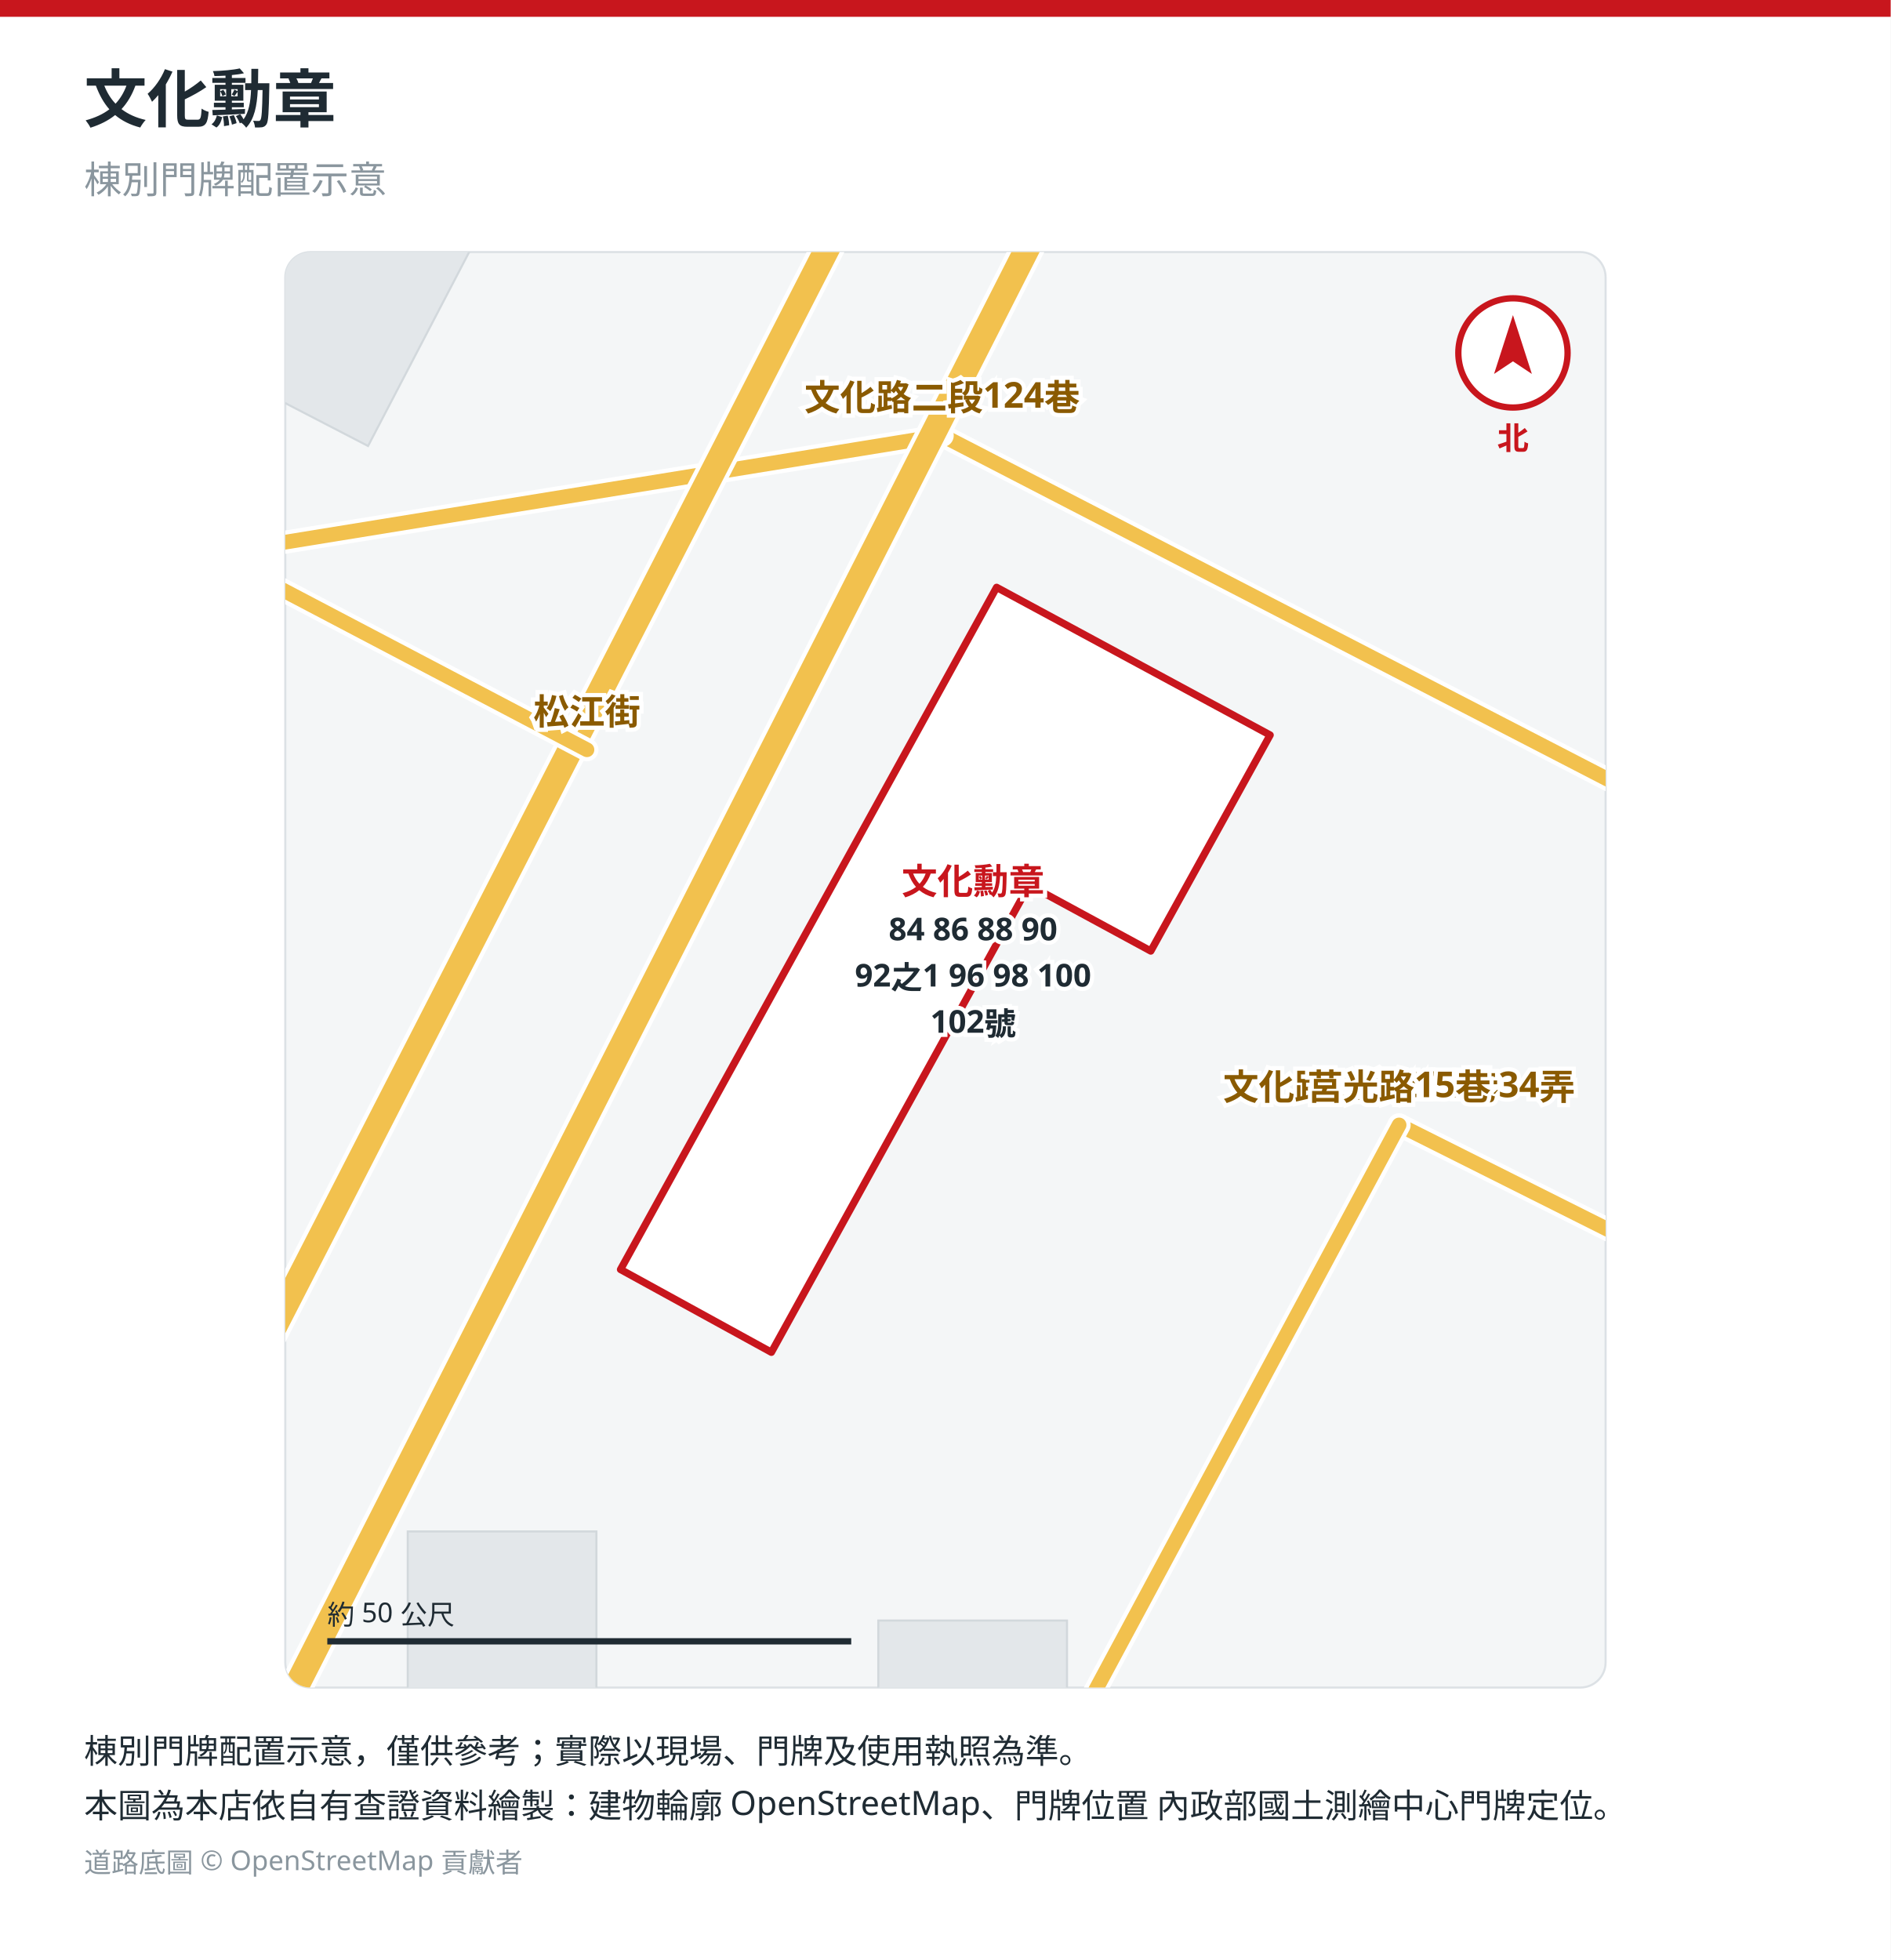
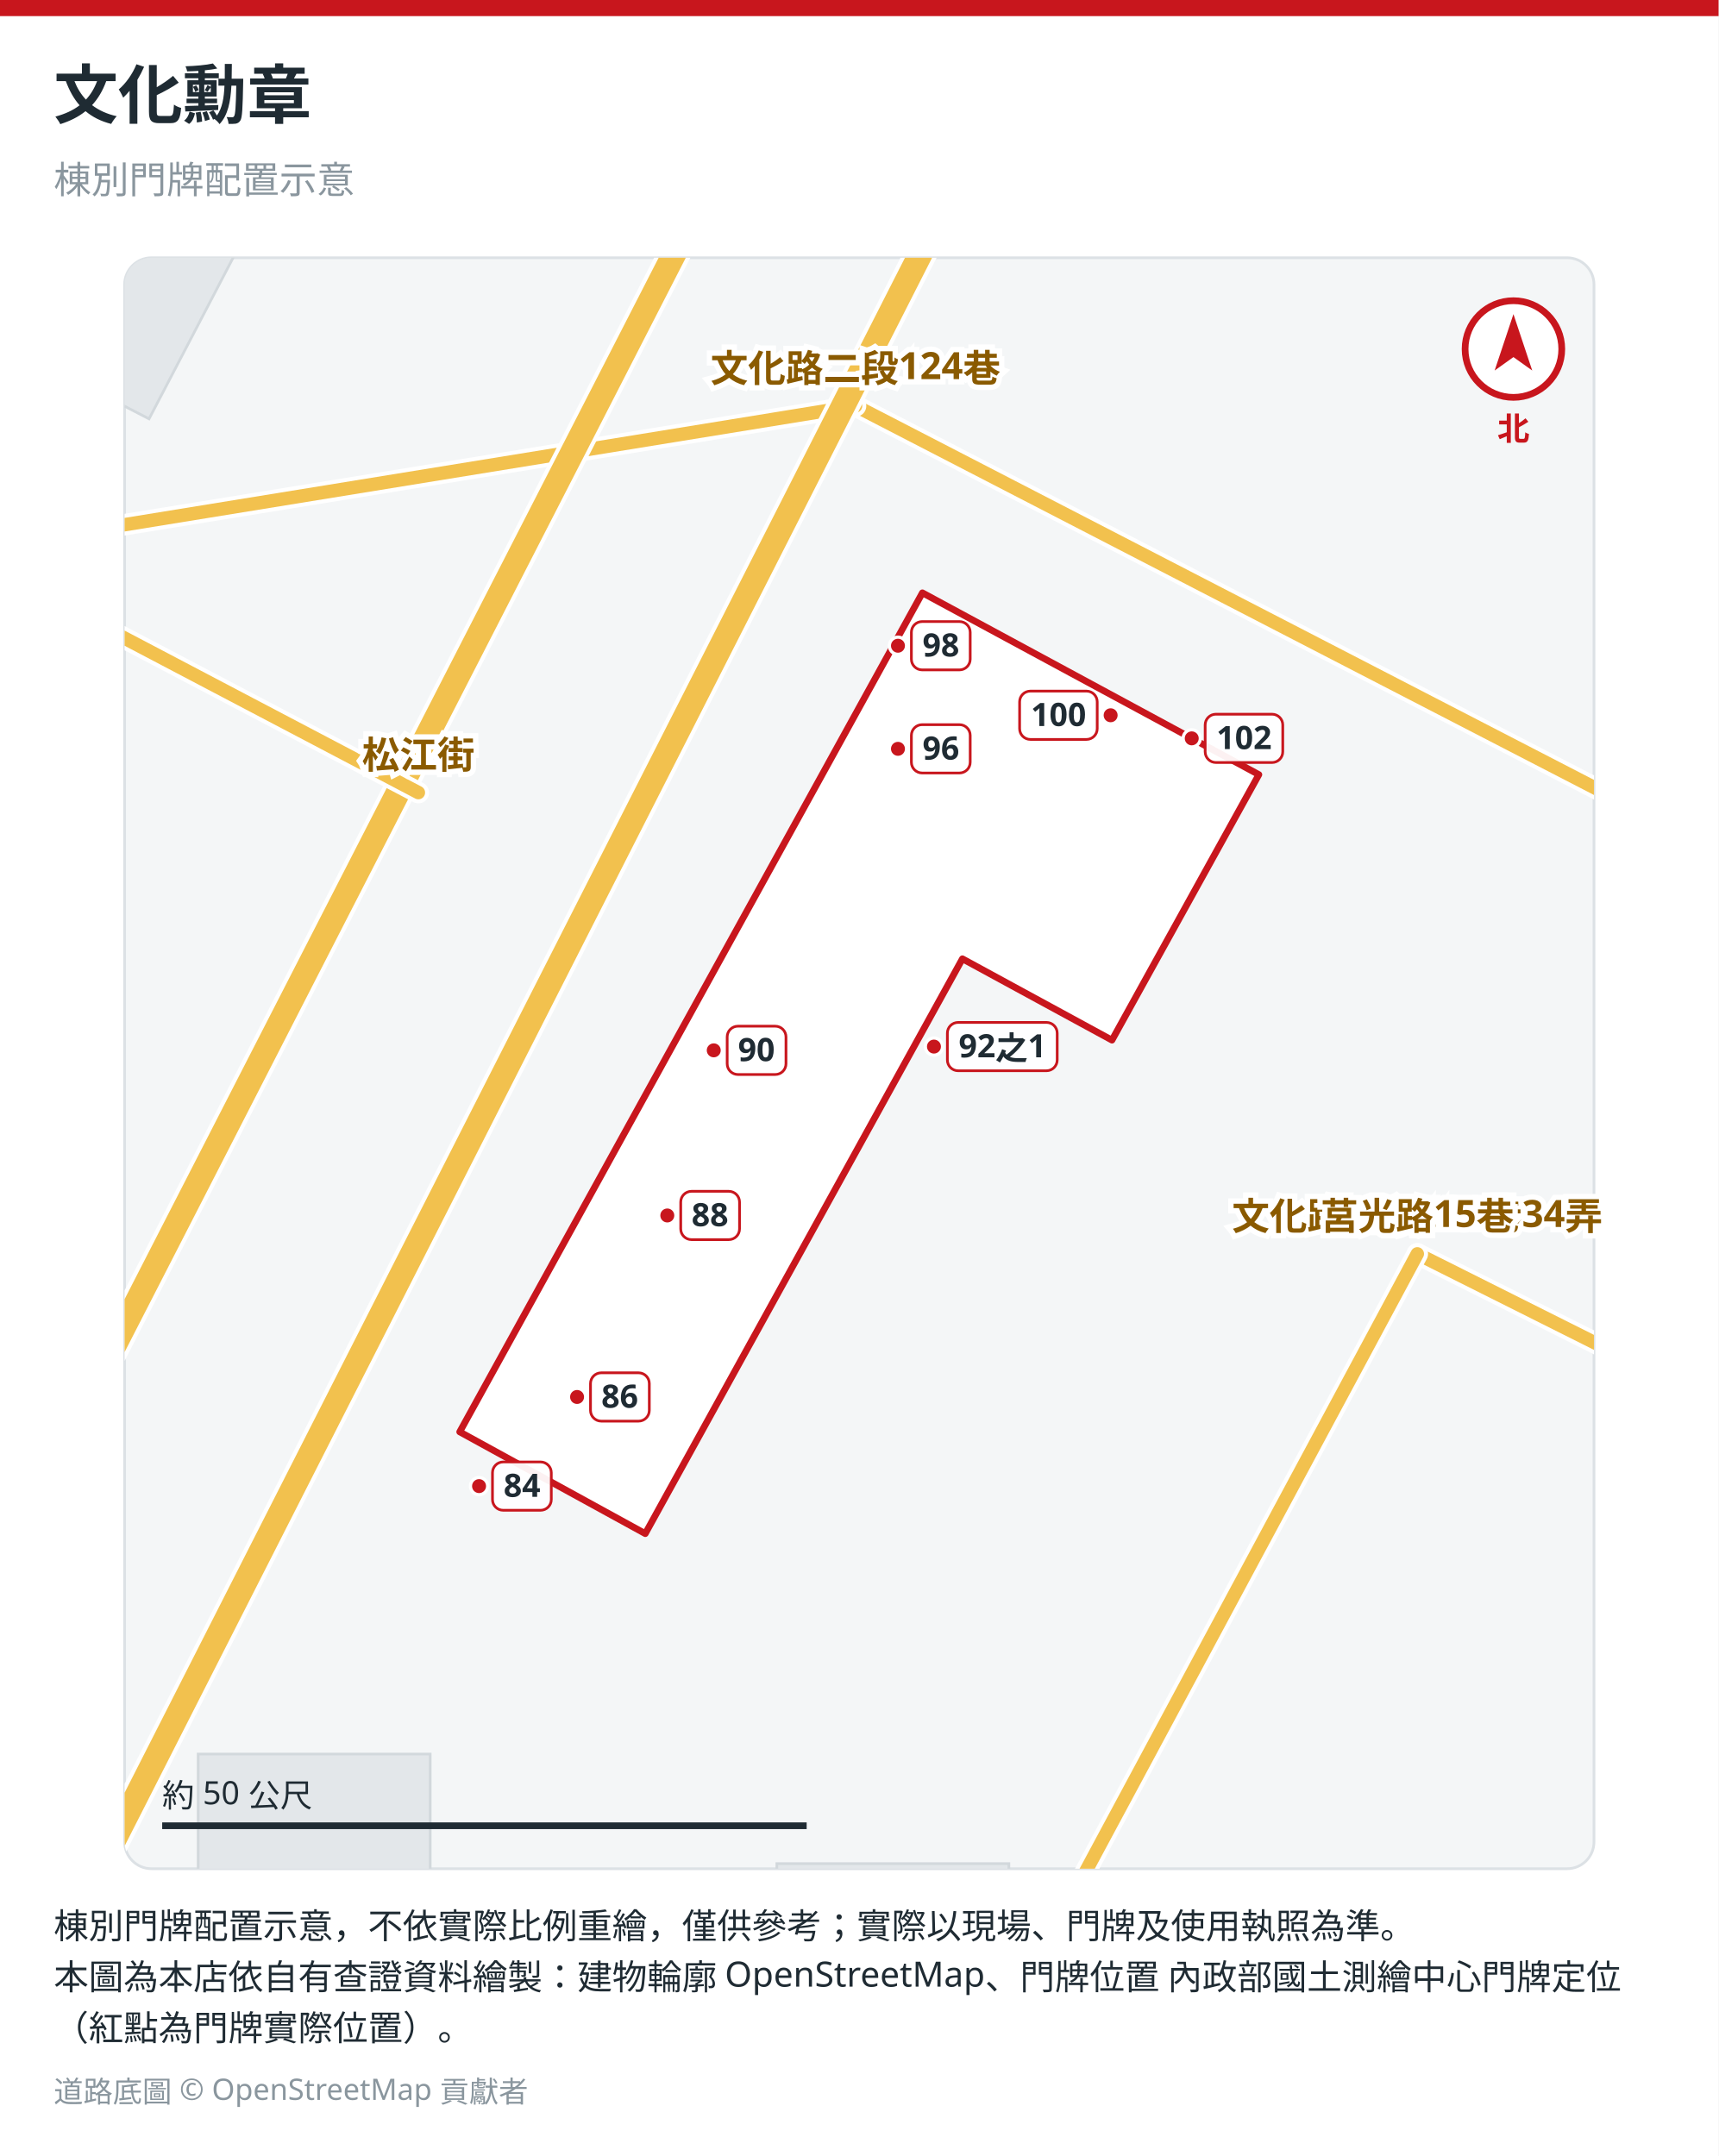
- <svg xmlns="http://www.w3.org/2000/svg" viewBox="0 0 900 933" width="900" height="933" font-family="Noto Sans TC, Microsoft JhengHei, PingFang TC, sans-serif">
+ <svg xmlns="http://www.w3.org/2000/svg" viewBox="0 0 640 803" preserveAspectRatio="xMidYMin meet" style="width:100%;height:auto;max-width:1280px" font-family="Noto Sans TC, Microsoft JhengHei, PingFang TC, sans-serif">
  <rect width="100%" height="100%" fill="#FFFFFF" />
-   <rect width="100%" height="8" fill="#C8161D" />
-   <text x="40" y="58" font-size="30" font-weight="700" fill="#1F2B33">文化勳章</text>
-   <text x="40" y="92" font-size="18" fill="#8A969E">棟別門牌配置示意</text>
+   <rect width="100%" height="6" fill="#C8161D" />
+   <text x="20" y="44" font-size="24" font-weight="700" fill="#1F2B33">文化勳章</text>
+   <text x="20" y="72" font-size="14" fill="#8A969E">棟別門牌配置示意</text>
  <defs>
    <clipPath id="c">
-       <rect x="135.8" y="120.0" width="628.5" height="683.3" rx="12" />
+       <rect x="46.4" y="96.0" width="547.2" height="600.0" rx="10" />
    </clipPath>
  </defs>
-   <rect x="135.8" y="120.0" width="628.5" height="683.3" rx="12" fill="#F4F6F7" stroke="#DCE1E5" />
+   <rect x="46.4" y="96.0" width="547.2" height="600.0" rx="10" fill="#F4F6F7" stroke="#DCE1E5" />
  <g clip-path="url(#c)">
-     <path d="M325.8,15.3 L272.4,117.0 L235.0,97.6 L175.2,212.3 L63.4,154.4 L109.8,66.1 L133.8,78.6 L200.6,-49.1 Z" fill="#E3E7EA" stroke="#D2D8DC" stroke-width="1" />
-     <path d="M451.0,1012.3 L447.5,986.4 L484.9,923.0 L531.3,950.0 L483.4,1032.3 Z" fill="#E3E7EA" stroke="#D2D8DC" stroke-width="1" />
-     <path d="M264.5,919.1 L305.4,846.2 L345.8,868.2 L362.7,838.2 L445.5,884.1 L388.2,986.9 Z" fill="#E3E7EA" stroke="#D2D8DC" stroke-width="1" />
-     <path d="M-121.1,-85.5 L-63.2,-111.9 L-30.3,-40.1 L-88.2,-14.2 Z" fill="#E3E7EA" stroke="#D2D8DC" stroke-width="1" />
-     <path d="M1023.1,105.5 L1068.0,135.0 L965.2,288.1 L920.4,258.7 Z" fill="#E3E7EA" stroke="#D2D8DC" stroke-width="1" />
-     <path d="M959.8,69.1 L1004.6,99.1 L901.9,252.2 L857.0,222.3 Z" fill="#E3E7EA" stroke="#D2D8DC" stroke-width="1" />
-     <path d="M-80.2,565.4 L42.5,631.8 L115.3,497.6 L-7.4,431.7 Z" fill="#E3E7EA" stroke="#D2D8DC" stroke-width="1" />
-     <path d="M418.1,861.2 L507.9,861.2 L507.9,771.4 L418.1,771.4 Z" fill="#E3E7EA" stroke="#D2D8DC" stroke-width="1" />
-     <path d="M194.1,818.8 L283.9,818.8 L283.9,729.0 L194.1,729.0 Z" fill="#E3E7EA" stroke="#D2D8DC" stroke-width="1" />
-     <path d="M797.2,-2563.0 L588.2,-2467.7 L284.9,-2360.5 L127.8,-2258.7 L60.5,-2179.4 L-35.3,-1994.8 L-178.0,-1598.3 L-234.3,-1375.4 L-273.7,-1116.0 L-280.7,-963.9 L-203.4,-294.5 L-148.5,-76.5 L-31.3,132.0 L101.8,263.6" fill="none" stroke="#FFFFFF" stroke-width="11" stroke-linecap="round" stroke-linejoin="round" />
-     <path d="M797.2,-2563.0 L588.2,-2467.7 L284.9,-2360.5 L127.8,-2258.7 L60.5,-2179.4 L-35.3,-1994.8 L-178.0,-1598.3 L-234.3,-1375.4 L-273.7,-1116.0 L-280.7,-963.9 L-203.4,-294.5 L-148.5,-76.5 L-31.3,132.0 L101.8,263.6" fill="none" stroke="#F2C14E" stroke-width="7" stroke-linecap="round" stroke-linejoin="round" />
-     <path d="M39.0,207.3 L-411.9,1018.8" fill="none" stroke="#FFFFFF" stroke-width="11" stroke-linecap="round" stroke-linejoin="round" />
-     <path d="M39.0,207.3 L-411.9,1018.8" fill="none" stroke="#F2C14E" stroke-width="7" stroke-linecap="round" stroke-linejoin="round" />
-     <path d="M413.6,-622.2 L402.1,-574.8 L164.7,-102.0 L93.9,0.8 L-31.3,132.0" fill="none" stroke="#FFFFFF" stroke-width="11" stroke-linecap="round" stroke-linejoin="round" />
-     <path d="M413.6,-622.2 L402.1,-574.8 L164.7,-102.0 L93.9,0.8 L-31.3,132.0" fill="none" stroke="#F2C14E" stroke-width="7" stroke-linecap="round" stroke-linejoin="round" />
-     <path d="M-102.2,5.8 L-821.4,376.9" fill="none" stroke="#FFFFFF" stroke-width="11" stroke-linecap="round" stroke-linejoin="round" />
-     <path d="M-102.2,5.8 L-821.4,376.9" fill="none" stroke="#F2C14E" stroke-width="7" stroke-linecap="round" stroke-linejoin="round" />
-     <path d="M-315.6,1681.7 L107.8,868.2" fill="none" stroke="#FFFFFF" stroke-width="16" stroke-linecap="round" stroke-linejoin="round" />
-     <path d="M-315.6,1681.7 L107.8,868.2" fill="none" stroke="#F2C14E" stroke-width="12" stroke-linecap="round" stroke-linejoin="round" />
-     <path d="M1424.6,711.6 L448.5,207.3" fill="none" stroke="#FFFFFF" stroke-width="11" stroke-linecap="round" stroke-linejoin="round" />
-     <path d="M1424.6,711.6 L448.5,207.3" fill="none" stroke="#F2C14E" stroke-width="7" stroke-linecap="round" stroke-linejoin="round" />
-     <path d="M2535.4,1442.3 L2063.6,1457.2 L1563.3,1445.3 L1018.6,1342.5 L707.9,1199.9 L107.8,868.2" fill="none" stroke="#FFFFFF" stroke-width="11" stroke-linecap="round" stroke-linejoin="round" />
-     <path d="M2535.4,1442.3 L2063.6,1457.2 L1563.3,1445.3 L1018.6,1342.5 L707.9,1199.9 L107.8,868.2" fill="none" stroke="#F2C14E" stroke-width="7" stroke-linecap="round" stroke-linejoin="round" />
-     <path d="M101.8,263.6 L448.5,207.3" fill="none" stroke="#FFFFFF" stroke-width="11" stroke-linecap="round" stroke-linejoin="round" />
-     <path d="M101.8,263.6 L448.5,207.3" fill="none" stroke="#F2C14E" stroke-width="7" stroke-linecap="round" stroke-linejoin="round" />
-     <path d="M137.3,1583.4 L204.1,1371.9 L398.1,1034.3" fill="none" stroke="#FFFFFF" stroke-width="11" stroke-linecap="round" stroke-linejoin="round" />
-     <path d="M137.3,1583.4 L204.1,1371.9 L398.1,1034.3" fill="none" stroke="#F2C14E" stroke-width="7" stroke-linecap="round" stroke-linejoin="round" />
-     <path d="M981.2,691.6 L707.9,1199.9" fill="none" stroke="#FFFFFF" stroke-width="11" stroke-linecap="round" stroke-linejoin="round" />
-     <path d="M981.2,691.6 L707.9,1199.9" fill="none" stroke="#F2C14E" stroke-width="7" stroke-linecap="round" stroke-linejoin="round" />
-     <path d="M666.0,535.5 L1130.8,768.4 L1213.1,605.3" fill="none" stroke="#FFFFFF" stroke-width="11" stroke-linecap="round" stroke-linejoin="round" />
-     <path d="M666.0,535.5 L1130.8,768.4 L1213.1,605.3" fill="none" stroke="#F2C14E" stroke-width="7" stroke-linecap="round" stroke-linejoin="round" />
-     <path d="M752.8,-581.8 L29.0,829.8" fill="none" stroke="#FFFFFF" stroke-width="16" stroke-linecap="round" stroke-linejoin="round" />
-     <path d="M752.8,-581.8 L29.0,829.8" fill="none" stroke="#F2C14E" stroke-width="12" stroke-linecap="round" stroke-linejoin="round" />
-     <path d="M398.1,1034.3 L666.0,535.5" fill="none" stroke="#FFFFFF" stroke-width="11" stroke-linecap="round" stroke-linejoin="round" />
-     <path d="M398.1,1034.3 L666.0,535.5" fill="none" stroke="#F2C14E" stroke-width="7" stroke-linecap="round" stroke-linejoin="round" />
-     <path d="M101.8,263.6 L279.4,356.9" fill="none" stroke="#FFFFFF" stroke-width="11" stroke-linecap="round" stroke-linejoin="round" />
-     <path d="M101.8,263.6 L279.4,356.9" fill="none" stroke="#F2C14E" stroke-width="7" stroke-linecap="round" stroke-linejoin="round" />
-     <path d="M29.0,829.8 L-275.2,1425.8" fill="none" stroke="#FFFFFF" stroke-width="16" stroke-linecap="round" stroke-linejoin="round" />
-     <path d="M29.0,829.8 L-275.2,1425.8" fill="none" stroke="#F2C14E" stroke-width="12" stroke-linecap="round" stroke-linejoin="round" />
-     <path d="M107.8,868.2 L29.0,829.8" fill="none" stroke="#FFFFFF" stroke-width="11" stroke-linecap="round" stroke-linejoin="round" />
-     <path d="M107.8,868.2 L29.0,829.8" fill="none" stroke="#F2C14E" stroke-width="7" stroke-linecap="round" stroke-linejoin="round" />
-     <path d="M107.8,868.2 L824.6,-541.9" fill="none" stroke="#FFFFFF" stroke-width="16" stroke-linecap="round" stroke-linejoin="round" />
-     <path d="M107.8,868.2 L824.6,-541.9" fill="none" stroke="#F2C14E" stroke-width="12" stroke-linecap="round" stroke-linejoin="round" />
-     <path d="M474.4,279.6 L604.6,349.9 L547.8,452.7 L489.9,421.3 L367.2,643.7 L295.4,604.3 Z" fill="#FFFFFF" stroke="#C8161D" stroke-width="3.5" stroke-linejoin="round" />
+     <path d="M200.5,-33.6 L149.1,64.3 L113.1,45.6 L55.5,156.0 L-52.0,100.3 L-7.4,15.4 L15.7,27.4 L80.0,-95.5 Z" fill="#E3E7EA" stroke="#D2D8DC" stroke-width="1" />
+     <path d="M321.0,925.9 L317.6,901.0 L353.6,840.0 L398.2,865.9 L352.2,945.1 Z" fill="#E3E7EA" stroke="#D2D8DC" stroke-width="1" />
+     <path d="M141.4,836.2 L180.8,766.1 L219.7,787.2 L236.0,758.4 L315.7,802.6 L260.5,901.4 Z" fill="#E3E7EA" stroke="#D2D8DC" stroke-width="1" />
+     <path d="M-229.6,-130.6 L-173.9,-156.0 L-142.2,-86.9 L-197.9,-61.9 Z" fill="#E3E7EA" stroke="#D2D8DC" stroke-width="1" />
+     <path d="M871.5,53.3 L914.7,81.6 L815.8,229.0 L772.6,200.6 Z" fill="#E3E7EA" stroke="#D2D8DC" stroke-width="1" />
+     <path d="M810.6,18.2 L853.8,47.0 L754.9,194.4 L711.7,165.6 Z" fill="#E3E7EA" stroke="#D2D8DC" stroke-width="1" />
+     <path d="M-190.2,495.8 L-72.2,559.7 L-2.1,430.6 L-120.2,367.2 Z" fill="#E3E7EA" stroke="#D2D8DC" stroke-width="1" />
+     <path d="M289.3,780.5 L375.7,780.5 L375.7,694.1 L289.3,694.1 Z" fill="#E3E7EA" stroke="#D2D8DC" stroke-width="1" />
+     <path d="M73.8,739.7 L160.2,739.7 L160.2,653.3 L73.8,653.3 Z" fill="#E3E7EA" stroke="#D2D8DC" stroke-width="1" />
+     <path d="M654.1,-2514.7 L453.0,-2423.0 L161.1,-2319.8 L9.9,-2221.9 L-54.9,-2145.6 L-147.0,-1968.0 L-284.3,-1586.4 L-338.6,-1371.8 L-376.5,-1122.2 L-383.2,-975.8 L-308.8,-331.7 L-256.0,-121.9 L-143.2,78.7 L-15.0,205.4" fill="none" stroke="#FFFFFF" stroke-width="8" stroke-linecap="round" stroke-linejoin="round" />
+     <path d="M654.1,-2514.7 L453.0,-2423.0 L161.1,-2319.8 L9.9,-2221.9 L-54.9,-2145.6 L-147.0,-1968.0 L-284.3,-1586.4 L-338.6,-1371.8 L-376.5,-1122.2 L-383.2,-975.8 L-308.8,-331.7 L-256.0,-121.9 L-143.2,78.7 L-15.0,205.4" fill="none" stroke="#F2C14E" stroke-width="5" stroke-linecap="round" stroke-linejoin="round" />
+     <path d="M-75.5,151.2 L-509.4,932.2" fill="none" stroke="#FFFFFF" stroke-width="8" stroke-linecap="round" stroke-linejoin="round" />
+     <path d="M-75.5,151.2 L-509.4,932.2" fill="none" stroke="#F2C14E" stroke-width="5" stroke-linecap="round" stroke-linejoin="round" />
+     <path d="M285.0,-647.0 L273.9,-601.4 L45.4,-146.4 L-22.7,-47.5 L-143.2,78.7" fill="none" stroke="#FFFFFF" stroke-width="8" stroke-linecap="round" stroke-linejoin="round" />
+     <path d="M285.0,-647.0 L273.9,-601.4 L45.4,-146.4 L-22.7,-47.5 L-143.2,78.7" fill="none" stroke="#F2C14E" stroke-width="5" stroke-linecap="round" stroke-linejoin="round" />
+     <path d="M-211.4,-42.7 L-903.5,314.4" fill="none" stroke="#FFFFFF" stroke-width="8" stroke-linecap="round" stroke-linejoin="round" />
+     <path d="M-211.4,-42.7 L-903.5,314.4" fill="none" stroke="#F2C14E" stroke-width="5" stroke-linecap="round" stroke-linejoin="round" />
+     <path d="M-416.8,1570.1 L-9.3,787.2" fill="none" stroke="#FFFFFF" stroke-width="12" stroke-linecap="round" stroke-linejoin="round" />
+     <path d="M-416.8,1570.1 L-9.3,787.2" fill="none" stroke="#F2C14E" stroke-width="9" stroke-linecap="round" stroke-linejoin="round" />
+     <path d="M1257.9,636.5 L318.6,151.2" fill="none" stroke="#FFFFFF" stroke-width="8" stroke-linecap="round" stroke-linejoin="round" />
+     <path d="M1257.9,636.5 L318.6,151.2" fill="none" stroke="#F2C14E" stroke-width="5" stroke-linecap="round" stroke-linejoin="round" />
+     <path d="M2326.9,1339.7 L1872.8,1354.1 L1391.4,1342.6 L867.2,1243.7 L568.2,1106.4 L-9.3,787.2" fill="none" stroke="#FFFFFF" stroke-width="8" stroke-linecap="round" stroke-linejoin="round" />
+     <path d="M2326.9,1339.7 L1872.8,1354.1 L1391.4,1342.6 L867.2,1243.7 L568.2,1106.4 L-9.3,787.2" fill="none" stroke="#F2C14E" stroke-width="5" stroke-linecap="round" stroke-linejoin="round" />
+     <path d="M-15.0,205.4 L318.6,151.2" fill="none" stroke="#FFFFFF" stroke-width="8" stroke-linecap="round" stroke-linejoin="round" />
+     <path d="M-15.0,205.4 L318.6,151.2" fill="none" stroke="#F2C14E" stroke-width="5" stroke-linecap="round" stroke-linejoin="round" />
+     <path d="M19.0,1475.5 L83.4,1272.0 L270.1,947.0" fill="none" stroke="#FFFFFF" stroke-width="8" stroke-linecap="round" stroke-linejoin="round" />
+     <path d="M19.0,1475.5 L83.4,1272.0 L270.1,947.0" fill="none" stroke="#F2C14E" stroke-width="5" stroke-linecap="round" stroke-linejoin="round" />
+     <path d="M831.2,617.3 L568.2,1106.4" fill="none" stroke="#FFFFFF" stroke-width="8" stroke-linecap="round" stroke-linejoin="round" />
+     <path d="M831.2,617.3 L568.2,1106.4" fill="none" stroke="#F2C14E" stroke-width="5" stroke-linecap="round" stroke-linejoin="round" />
+     <path d="M527.8,467.0 L975.2,691.2 L1054.4,534.2" fill="none" stroke="#FFFFFF" stroke-width="8" stroke-linecap="round" stroke-linejoin="round" />
+     <path d="M527.8,467.0 L975.2,691.2 L1054.4,534.2" fill="none" stroke="#F2C14E" stroke-width="5" stroke-linecap="round" stroke-linejoin="round" />
+     <path d="M611.4,-608.2 L-85.1,750.2" fill="none" stroke="#FFFFFF" stroke-width="12" stroke-linecap="round" stroke-linejoin="round" />
+     <path d="M611.4,-608.2 L-85.1,750.2" fill="none" stroke="#F2C14E" stroke-width="9" stroke-linecap="round" stroke-linejoin="round" />
+     <path d="M270.1,947.0 L527.8,467.0" fill="none" stroke="#FFFFFF" stroke-width="8" stroke-linecap="round" stroke-linejoin="round" />
+     <path d="M270.1,947.0 L527.8,467.0" fill="none" stroke="#F2C14E" stroke-width="5" stroke-linecap="round" stroke-linejoin="round" />
+     <path d="M-15.0,205.4 L155.8,295.2" fill="none" stroke="#FFFFFF" stroke-width="8" stroke-linecap="round" stroke-linejoin="round" />
+     <path d="M-15.0,205.4 L155.8,295.2" fill="none" stroke="#F2C14E" stroke-width="5" stroke-linecap="round" stroke-linejoin="round" />
+     <path d="M-85.1,750.2 L-377.9,1323.8" fill="none" stroke="#FFFFFF" stroke-width="12" stroke-linecap="round" stroke-linejoin="round" />
+     <path d="M-85.1,750.2 L-377.9,1323.8" fill="none" stroke="#F2C14E" stroke-width="9" stroke-linecap="round" stroke-linejoin="round" />
+     <path d="M-9.3,787.2 L-85.1,750.2" fill="none" stroke="#FFFFFF" stroke-width="8" stroke-linecap="round" stroke-linejoin="round" />
+     <path d="M-9.3,787.2 L-85.1,750.2" fill="none" stroke="#F2C14E" stroke-width="5" stroke-linecap="round" stroke-linejoin="round" />
+     <path d="M-9.3,787.2 L680.5,-569.8" fill="none" stroke="#FFFFFF" stroke-width="12" stroke-linecap="round" stroke-linejoin="round" />
+     <path d="M-9.3,787.2 L680.5,-569.8" fill="none" stroke="#F2C14E" stroke-width="9" stroke-linecap="round" stroke-linejoin="round" />
+     <path d="M343.5,220.8 L468.8,288.5 L414.1,387.4 L358.4,357.1 L240.3,571.2 L171.2,533.3 Z" fill="#FFFFFF" stroke="#C8161D" stroke-width="2.5" stroke-linejoin="round" />
  </g>
-   <text x="448.5" y="195.3" font-size="17" font-weight="700" fill="#8A5A00" text-anchor="middle" stroke="#FFFFFF" stroke-width="4" paint-order="stroke">文化路二段124巷</text>
-   <text x="666.0" y="523.5" font-size="17" font-weight="700" fill="#8A5A00" text-anchor="middle" stroke="#FFFFFF" stroke-width="4" paint-order="stroke">文化路二段124巷34弄</text>
-   <text x="666.0" y="523.5" font-size="17" font-weight="700" fill="#8A5A00" text-anchor="middle" stroke="#FFFFFF" stroke-width="4" paint-order="stroke">莒光路15巷</text>
-   <text x="279.4" y="344.9" font-size="17" font-weight="700" fill="#8A5A00" text-anchor="middle" stroke="#FFFFFF" stroke-width="4" paint-order="stroke">松江街</text>
-   <text x="463.2" y="425.6" font-size="17" font-weight="700" fill="#C8161D" text-anchor="middle" stroke="#FFFFFF" stroke-width="4" paint-order="stroke">文化勳章</text>
-   <text x="463.2" y="447.6" font-size="15" font-weight="600" fill="#1F2B33" text-anchor="middle" stroke="#FFFFFF" stroke-width="4" paint-order="stroke">84 86 88 90</text>
-   <text x="463.2" y="469.6" font-size="15" font-weight="600" fill="#1F2B33" text-anchor="middle" stroke="#FFFFFF" stroke-width="4" paint-order="stroke">92之1 96 98 100</text>
-   <text x="463.2" y="491.6" font-size="15" font-weight="600" fill="#1F2B33" text-anchor="middle" stroke="#FFFFFF" stroke-width="4" paint-order="stroke">102號</text>
-   <circle cx="720.2" cy="168.0" r="26" fill="#FFFFFF" stroke="#C8161D" stroke-width="3" />
-   <path d="M720.2,150.0 L729.2,178.0 L720.2,172.0 L711.2,178.0 Z" fill="#C8161D" />
-   <text x="720.2" y="214.0" font-size="15" font-weight="700" fill="#C8161D" text-anchor="middle">北</text>
-   <line x1="155.8" y1="781.3" x2="405.2" y2="781.3" stroke="#1F2B33" stroke-width="3" />
-   <text x="155.8" y="773.3" font-size="13" fill="#1F2B33">約 50 公尺</text>
-   <text x="40" y="839.3" font-size="16" fill="#1F2B33">棟別門牌配置示意，僅供參考；實際以現場、門牌及使用執照為準。</text>
-   <text x="40" y="865.3" font-size="16" fill="#1F2B33">本圖為本店依自有查證資料繪製：建物輪廓 OpenStreetMap、門牌位置 內政部國土測繪中心門牌定位。</text>
-   <text x="40" y="891.3" font-size="13" fill="#8A969E">道路底圖 © OpenStreetMap 貢獻者</text>
+   <text x="318.6" y="142.2" font-size="14" font-weight="700" fill="#8A5A00" text-anchor="middle" stroke="#FFFFFF" stroke-width="4" paint-order="stroke">文化路二段124巷</text>
+   <text x="527.8" y="458.0" font-size="14" font-weight="700" fill="#8A5A00" text-anchor="middle" stroke="#FFFFFF" stroke-width="4" paint-order="stroke">文化路二段124巷34弄</text>
+   <text x="527.8" y="458.0" font-size="14" font-weight="700" fill="#8A5A00" text-anchor="middle" stroke="#FFFFFF" stroke-width="4" paint-order="stroke">莒光路15巷</text>
+   <text x="155.8" y="286.2" font-size="14" font-weight="700" fill="#8A5A00" text-anchor="middle" stroke="#FFFFFF" stroke-width="4" paint-order="stroke">松江街</text>
+   <circle cx="178.4" cy="553.5" r="3.2" fill="#C8161D" stroke="#FFFFFF" stroke-width="1.2" />
+   <circle cx="214.9" cy="520.3" r="3.2" fill="#C8161D" stroke="#FFFFFF" stroke-width="1.2" />
+   <circle cx="248.5" cy="452.7" r="3.2" fill="#C8161D" stroke="#FFFFFF" stroke-width="1.2" />
+   <circle cx="265.8" cy="391.2" r="3.2" fill="#C8161D" stroke="#FFFFFF" stroke-width="1.2" />
+   <circle cx="334.4" cy="240.5" r="3.2" fill="#C8161D" stroke="#FFFFFF" stroke-width="1.2" />
+   <circle cx="334.4" cy="278.9" r="3.2" fill="#C8161D" stroke="#FFFFFF" stroke-width="1.2" />
+   <circle cx="347.8" cy="389.8" r="3.2" fill="#C8161D" stroke="#FFFFFF" stroke-width="1.2" />
+   <circle cx="413.6" cy="266.4" r="3.2" fill="#C8161D" stroke="#FFFFFF" stroke-width="1.2" />
+   <circle cx="443.8" cy="275.0" r="3.2" fill="#C8161D" stroke="#FFFFFF" stroke-width="1.2" />
+   <rect x="183.4" y="544.5" width="21.9" height="18.0" rx="4" fill="#FFFFFF" fill-opacity="0.94" stroke="#C8161D" stroke-width="1" />
+   <text x="194.4" y="557.5" font-size="12" font-weight="700" fill="#1F2B33" text-anchor="middle">84</text>
+   <rect x="219.9" y="511.3" width="21.9" height="18.0" rx="4" fill="#FFFFFF" fill-opacity="0.94" stroke="#C8161D" stroke-width="1" />
+   <text x="230.8" y="524.3" font-size="12" font-weight="700" fill="#1F2B33" text-anchor="middle">86</text>
+   <rect x="253.5" y="443.7" width="21.9" height="18.0" rx="4" fill="#FFFFFF" fill-opacity="0.94" stroke="#C8161D" stroke-width="1" />
+   <text x="264.4" y="456.7" font-size="12" font-weight="700" fill="#1F2B33" text-anchor="middle">88</text>
+   <rect x="270.8" y="382.2" width="21.9" height="18.0" rx="4" fill="#FFFFFF" fill-opacity="0.94" stroke="#C8161D" stroke-width="1" />
+   <text x="281.7" y="395.2" font-size="12" font-weight="700" fill="#1F2B33" text-anchor="middle">90</text>
+   <rect x="339.4" y="231.5" width="21.9" height="18.0" rx="4" fill="#FFFFFF" fill-opacity="0.94" stroke="#C8161D" stroke-width="1" />
+   <text x="350.4" y="244.5" font-size="12" font-weight="700" fill="#1F2B33" text-anchor="middle">98</text>
+   <rect x="339.4" y="269.9" width="21.9" height="18.0" rx="4" fill="#FFFFFF" fill-opacity="0.94" stroke="#C8161D" stroke-width="1" />
+   <text x="350.4" y="282.9" font-size="12" font-weight="700" fill="#1F2B33" text-anchor="middle">96</text>
+   <rect x="352.8" y="380.8" width="40.9" height="18.0" rx="4" fill="#FFFFFF" fill-opacity="0.94" stroke="#C8161D" stroke-width="1" />
+   <text x="373.3" y="393.8" font-size="12" font-weight="700" fill="#1F2B33" text-anchor="middle">92之1</text>
+   <rect x="379.7" y="257.4" width="28.9" height="18.0" rx="4" fill="#FFFFFF" fill-opacity="0.94" stroke="#C8161D" stroke-width="1" />
+   <text x="394.2" y="270.4" font-size="12" font-weight="700" fill="#1F2B33" text-anchor="middle">100</text>
+   <rect x="448.8" y="266.0" width="28.9" height="18.0" rx="4" fill="#FFFFFF" fill-opacity="0.94" stroke="#C8161D" stroke-width="1" />
+   <text x="463.3" y="279.0" font-size="12" font-weight="700" fill="#1F2B33" text-anchor="middle">102</text>
+   <circle cx="563.6" cy="130.0" r="18" fill="#FFFFFF" stroke="#C8161D" stroke-width="2.5" />
+   <path d="M563.6,117.0 L570.6,138.0 L563.6,133.0 L556.6,138.0 Z" fill="#C8161D" />
+   <text x="563.6" y="164.0" font-size="12" font-weight="700" fill="#C8161D" text-anchor="middle">北</text>
+   <line x1="60.4" y1="680.0" x2="300.4" y2="680.0" stroke="#1F2B33" stroke-width="2.5" />
+   <text x="60.4" y="673.0" font-size="12" fill="#1F2B33">約 50 公尺</text>
+   <text x="20" y="722.0" font-size="13" fill="#1F2B33">棟別門牌配置示意，不依實際比例重繪，僅供參考；實際以現場、門牌及使用執照為準。</text>
+   <text x="20" y="741.0" font-size="13" fill="#1F2B33">本圖為本店依自有查證資料繪製：建物輪廓 OpenStreetMap、門牌位置 內政部國土測繪中心門牌定位</text>
+   <text x="20" y="760.0" font-size="13" fill="#1F2B33">（紅點為門牌實際位置）。</text>
+   <text x="20" y="783.0" font-size="11" fill="#8A969E">道路底圖 © OpenStreetMap 貢獻者</text>
</svg>
